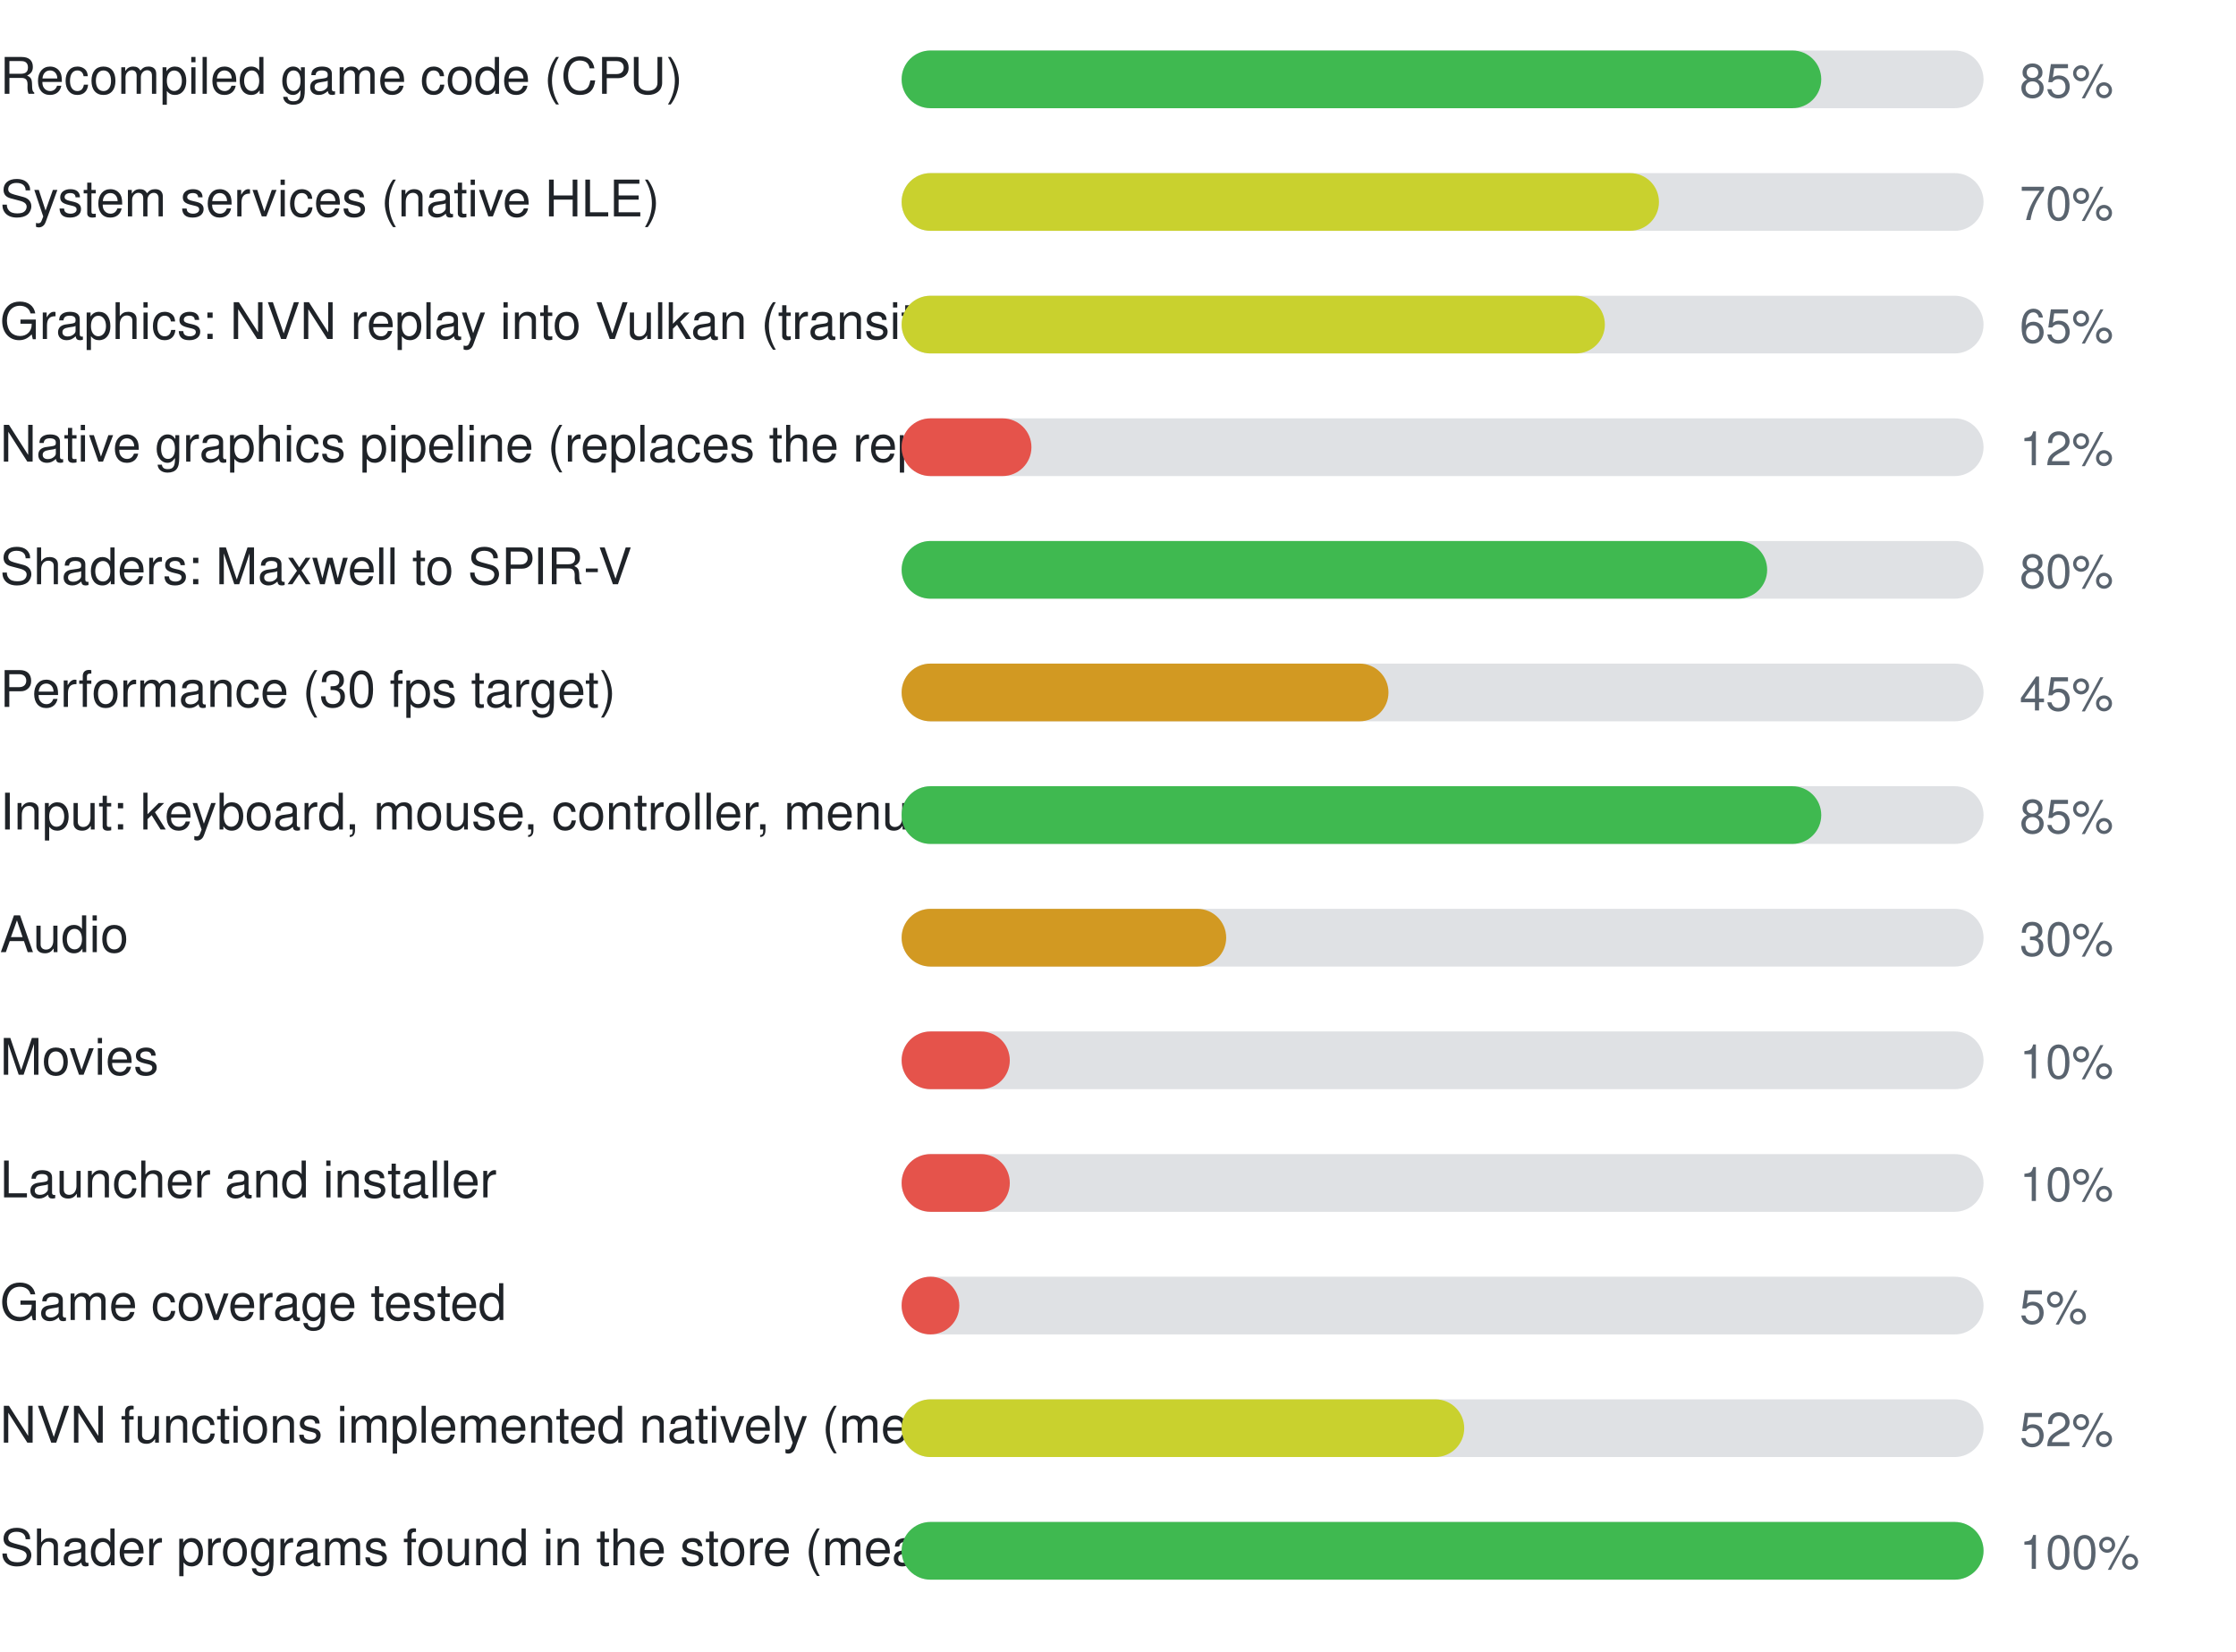
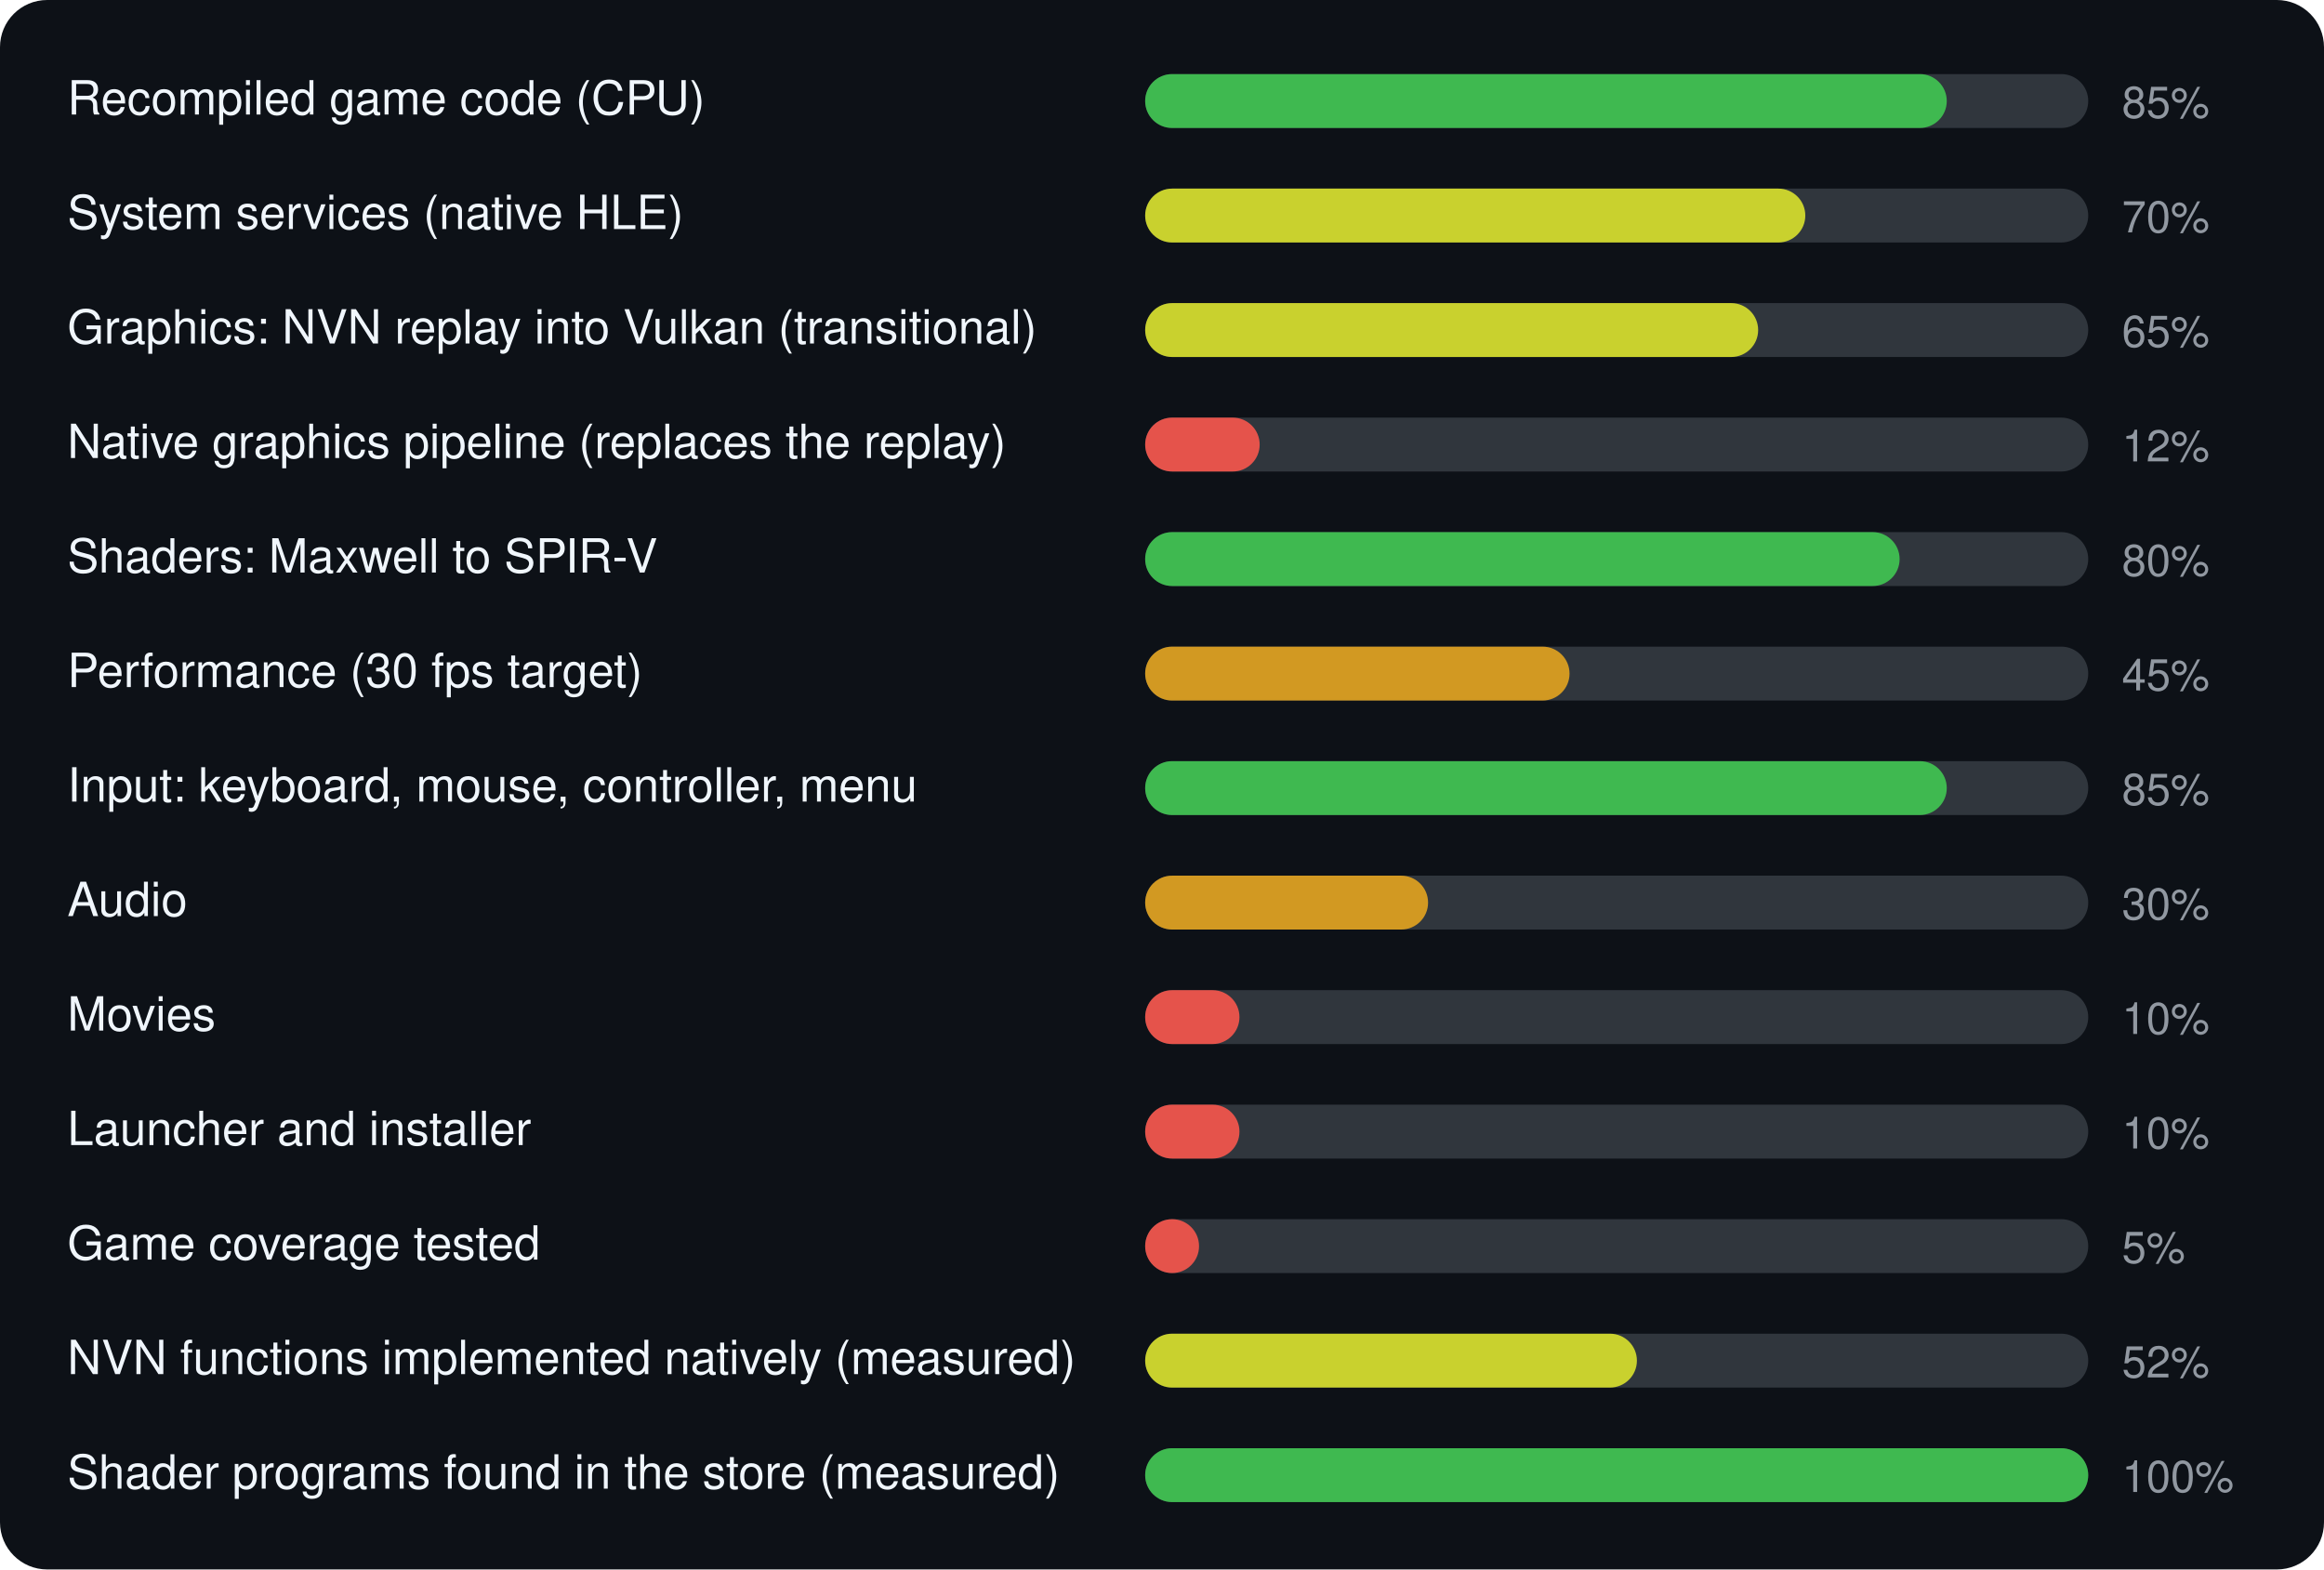
- <svg xmlns="http://www.w3.org/2000/svg" width="620" height="458" viewBox="0 0 620 458" role="img" aria-label="Progress by area">
-   <style>.t{fill:#1f2328;font-family:Segoe UI,Helvetica,Arial,sans-serif}.m{fill:#59636e;font-family:Segoe UI,Helvetica,Arial,sans-serif}.k{fill:#8b949e;fill-opacity:.28}@media (prefers-color-scheme:dark){.t{fill:#f0f6fc}.m{fill:#9198a1}}</style>
-   <text class="t" x="0" y="26" font-size="14">Recompiled game code (CPU)</text>
-   <rect class="k" x="250" y="14" width="300" height="16" rx="8" fill="#8b949e" fill-opacity=".28" />
-   <rect x="250" y="14" width="255" height="16" rx="8" fill="#3fb950" />
-   <text class="m" x="560" y="27" font-size="13">85%</text>
-   <text class="t" x="0" y="60" font-size="14">System services (native HLE)</text>
-   <rect class="k" x="250" y="48" width="300" height="16" rx="8" fill="#8b949e" fill-opacity=".28" />
-   <rect x="250" y="48" width="210" height="16" rx="8" fill="#c9d12e" />
-   <text class="m" x="560" y="61" font-size="13">70%</text>
-   <text class="t" x="0" y="94" font-size="14">Graphics: NVN replay into Vulkan (transitional)</text>
-   <rect class="k" x="250" y="82" width="300" height="16" rx="8" fill="#8b949e" fill-opacity=".28" />
-   <rect x="250" y="82" width="195" height="16" rx="8" fill="#c9d12e" />
-   <text class="m" x="560" y="95" font-size="13">65%</text>
-   <text class="t" x="0" y="128" font-size="14">Native graphics pipeline (replaces the replay)</text>
-   <rect class="k" x="250" y="116" width="300" height="16" rx="8" fill="#8b949e" fill-opacity=".28" />
-   <rect x="250" y="116" width="36" height="16" rx="8" fill="#e5534b" />
-   <text class="m" x="560" y="129" font-size="13">12%</text>
-   <text class="t" x="0" y="162" font-size="14">Shaders: Maxwell to SPIR-V</text>
-   <rect class="k" x="250" y="150" width="300" height="16" rx="8" fill="#8b949e" fill-opacity=".28" />
-   <rect x="250" y="150" width="240" height="16" rx="8" fill="#3fb950" />
-   <text class="m" x="560" y="163" font-size="13">80%</text>
-   <text class="t" x="0" y="196" font-size="14">Performance (30 fps target)</text>
-   <rect class="k" x="250" y="184" width="300" height="16" rx="8" fill="#8b949e" fill-opacity=".28" />
-   <rect x="250" y="184" width="135" height="16" rx="8" fill="#d29922" />
-   <text class="m" x="560" y="197" font-size="13">45%</text>
-   <text class="t" x="0" y="230" font-size="14">Input: keyboard, mouse, controller, menu</text>
-   <rect class="k" x="250" y="218" width="300" height="16" rx="8" fill="#8b949e" fill-opacity=".28" />
-   <rect x="250" y="218" width="255" height="16" rx="8" fill="#3fb950" />
-   <text class="m" x="560" y="231" font-size="13">85%</text>
-   <text class="t" x="0" y="264" font-size="14">Audio</text>
-   <rect class="k" x="250" y="252" width="300" height="16" rx="8" fill="#8b949e" fill-opacity=".28" />
-   <rect x="250" y="252" width="90" height="16" rx="8" fill="#d29922" />
-   <text class="m" x="560" y="265" font-size="13">30%</text>
-   <text class="t" x="0" y="298" font-size="14">Movies</text>
-   <rect class="k" x="250" y="286" width="300" height="16" rx="8" fill="#8b949e" fill-opacity=".28" />
-   <rect x="250" y="286" width="30" height="16" rx="8" fill="#e5534b" />
-   <text class="m" x="560" y="299" font-size="13">10%</text>
-   <text class="t" x="0" y="332" font-size="14">Launcher and installer</text>
-   <rect class="k" x="250" y="320" width="300" height="16" rx="8" fill="#8b949e" fill-opacity=".28" />
-   <rect x="250" y="320" width="30" height="16" rx="8" fill="#e5534b" />
-   <text class="m" x="560" y="333" font-size="13">10%</text>
-   <text class="t" x="0" y="366" font-size="14">Game coverage tested</text>
-   <rect class="k" x="250" y="354" width="300" height="16" rx="8" fill="#8b949e" fill-opacity=".28" />
-   <rect x="250" y="354" width="16" height="16" rx="8" fill="#e5534b" />
-   <text class="m" x="560" y="367" font-size="13">5%</text>
-   <text class="t" x="0" y="400" font-size="14">NVN functions implemented natively (measured)</text>
-   <rect class="k" x="250" y="388" width="300" height="16" rx="8" fill="#8b949e" fill-opacity=".28" />
-   <rect x="250" y="388" width="156" height="16" rx="8" fill="#c9d12e" />
-   <text class="m" x="560" y="401" font-size="13">52%</text>
-   <text class="t" x="0" y="434" font-size="14">Shader programs found in the store (measured)</text>
-   <rect class="k" x="250" y="422" width="300" height="16" rx="8" fill="#8b949e" fill-opacity=".28" />
-   <rect x="250" y="422" width="300" height="16" rx="8" fill="#3fb950" />
-   <text class="m" x="560" y="435" font-size="13">100%</text>
+ <svg xmlns="http://www.w3.org/2000/svg" width="690" height="466" viewBox="0 0 690 466" role="img" aria-label="Progress by area">
+   <style>.t{fill:#f0f6fc;font-family:Segoe UI,Helvetica,Arial,sans-serif}.m{fill:#9198a1;font-family:Segoe UI,Helvetica,Arial,sans-serif}</style>
+   <rect width="690" height="466" rx="14" fill="#0d1117" />
+   <text class="t" x="20" y="34" font-size="14">Recompiled game code (CPU)</text>
+   <rect x="340" y="22" width="280" height="16" rx="8" fill="#30363d" />
+   <rect x="340" y="22" width="238" height="16" rx="8" fill="#3fb950" />
+   <text class="m" x="630" y="35" font-size="13">85%</text>
+   <text class="t" x="20" y="68" font-size="14">System services (native HLE)</text>
+   <rect x="340" y="56" width="280" height="16" rx="8" fill="#30363d" />
+   <rect x="340" y="56" width="196" height="16" rx="8" fill="#c9d12e" />
+   <text class="m" x="630" y="69" font-size="13">70%</text>
+   <text class="t" x="20" y="102" font-size="14">Graphics: NVN replay into Vulkan (transitional)</text>
+   <rect x="340" y="90" width="280" height="16" rx="8" fill="#30363d" />
+   <rect x="340" y="90" width="182" height="16" rx="8" fill="#c9d12e" />
+   <text class="m" x="630" y="103" font-size="13">65%</text>
+   <text class="t" x="20" y="136" font-size="14">Native graphics pipeline (replaces the replay)</text>
+   <rect x="340" y="124" width="280" height="16" rx="8" fill="#30363d" />
+   <rect x="340" y="124" width="34" height="16" rx="8" fill="#e5534b" />
+   <text class="m" x="630" y="137" font-size="13">12%</text>
+   <text class="t" x="20" y="170" font-size="14">Shaders: Maxwell to SPIR-V</text>
+   <rect x="340" y="158" width="280" height="16" rx="8" fill="#30363d" />
+   <rect x="340" y="158" width="224" height="16" rx="8" fill="#3fb950" />
+   <text class="m" x="630" y="171" font-size="13">80%</text>
+   <text class="t" x="20" y="204" font-size="14">Performance (30 fps target)</text>
+   <rect x="340" y="192" width="280" height="16" rx="8" fill="#30363d" />
+   <rect x="340" y="192" width="126" height="16" rx="8" fill="#d29922" />
+   <text class="m" x="630" y="205" font-size="13">45%</text>
+   <text class="t" x="20" y="238" font-size="14">Input: keyboard, mouse, controller, menu</text>
+   <rect x="340" y="226" width="280" height="16" rx="8" fill="#30363d" />
+   <rect x="340" y="226" width="238" height="16" rx="8" fill="#3fb950" />
+   <text class="m" x="630" y="239" font-size="13">85%</text>
+   <text class="t" x="20" y="272" font-size="14">Audio</text>
+   <rect x="340" y="260" width="280" height="16" rx="8" fill="#30363d" />
+   <rect x="340" y="260" width="84" height="16" rx="8" fill="#d29922" />
+   <text class="m" x="630" y="273" font-size="13">30%</text>
+   <text class="t" x="20" y="306" font-size="14">Movies</text>
+   <rect x="340" y="294" width="280" height="16" rx="8" fill="#30363d" />
+   <rect x="340" y="294" width="28" height="16" rx="8" fill="#e5534b" />
+   <text class="m" x="630" y="307" font-size="13">10%</text>
+   <text class="t" x="20" y="340" font-size="14">Launcher and installer</text>
+   <rect x="340" y="328" width="280" height="16" rx="8" fill="#30363d" />
+   <rect x="340" y="328" width="28" height="16" rx="8" fill="#e5534b" />
+   <text class="m" x="630" y="341" font-size="13">10%</text>
+   <text class="t" x="20" y="374" font-size="14">Game coverage tested</text>
+   <rect x="340" y="362" width="280" height="16" rx="8" fill="#30363d" />
+   <rect x="340" y="362" width="16" height="16" rx="8" fill="#e5534b" />
+   <text class="m" x="630" y="375" font-size="13">5%</text>
+   <text class="t" x="20" y="408" font-size="14">NVN functions implemented natively (measured)</text>
+   <rect x="340" y="396" width="280" height="16" rx="8" fill="#30363d" />
+   <rect x="340" y="396" width="146" height="16" rx="8" fill="#c9d12e" />
+   <text class="m" x="630" y="409" font-size="13">52%</text>
+   <text class="t" x="20" y="442" font-size="14">Shader programs found in the store (measured)</text>
+   <rect x="340" y="430" width="280" height="16" rx="8" fill="#30363d" />
+   <rect x="340" y="430" width="280" height="16" rx="8" fill="#3fb950" />
+   <text class="m" x="630" y="443" font-size="13">100%</text>
</svg>
